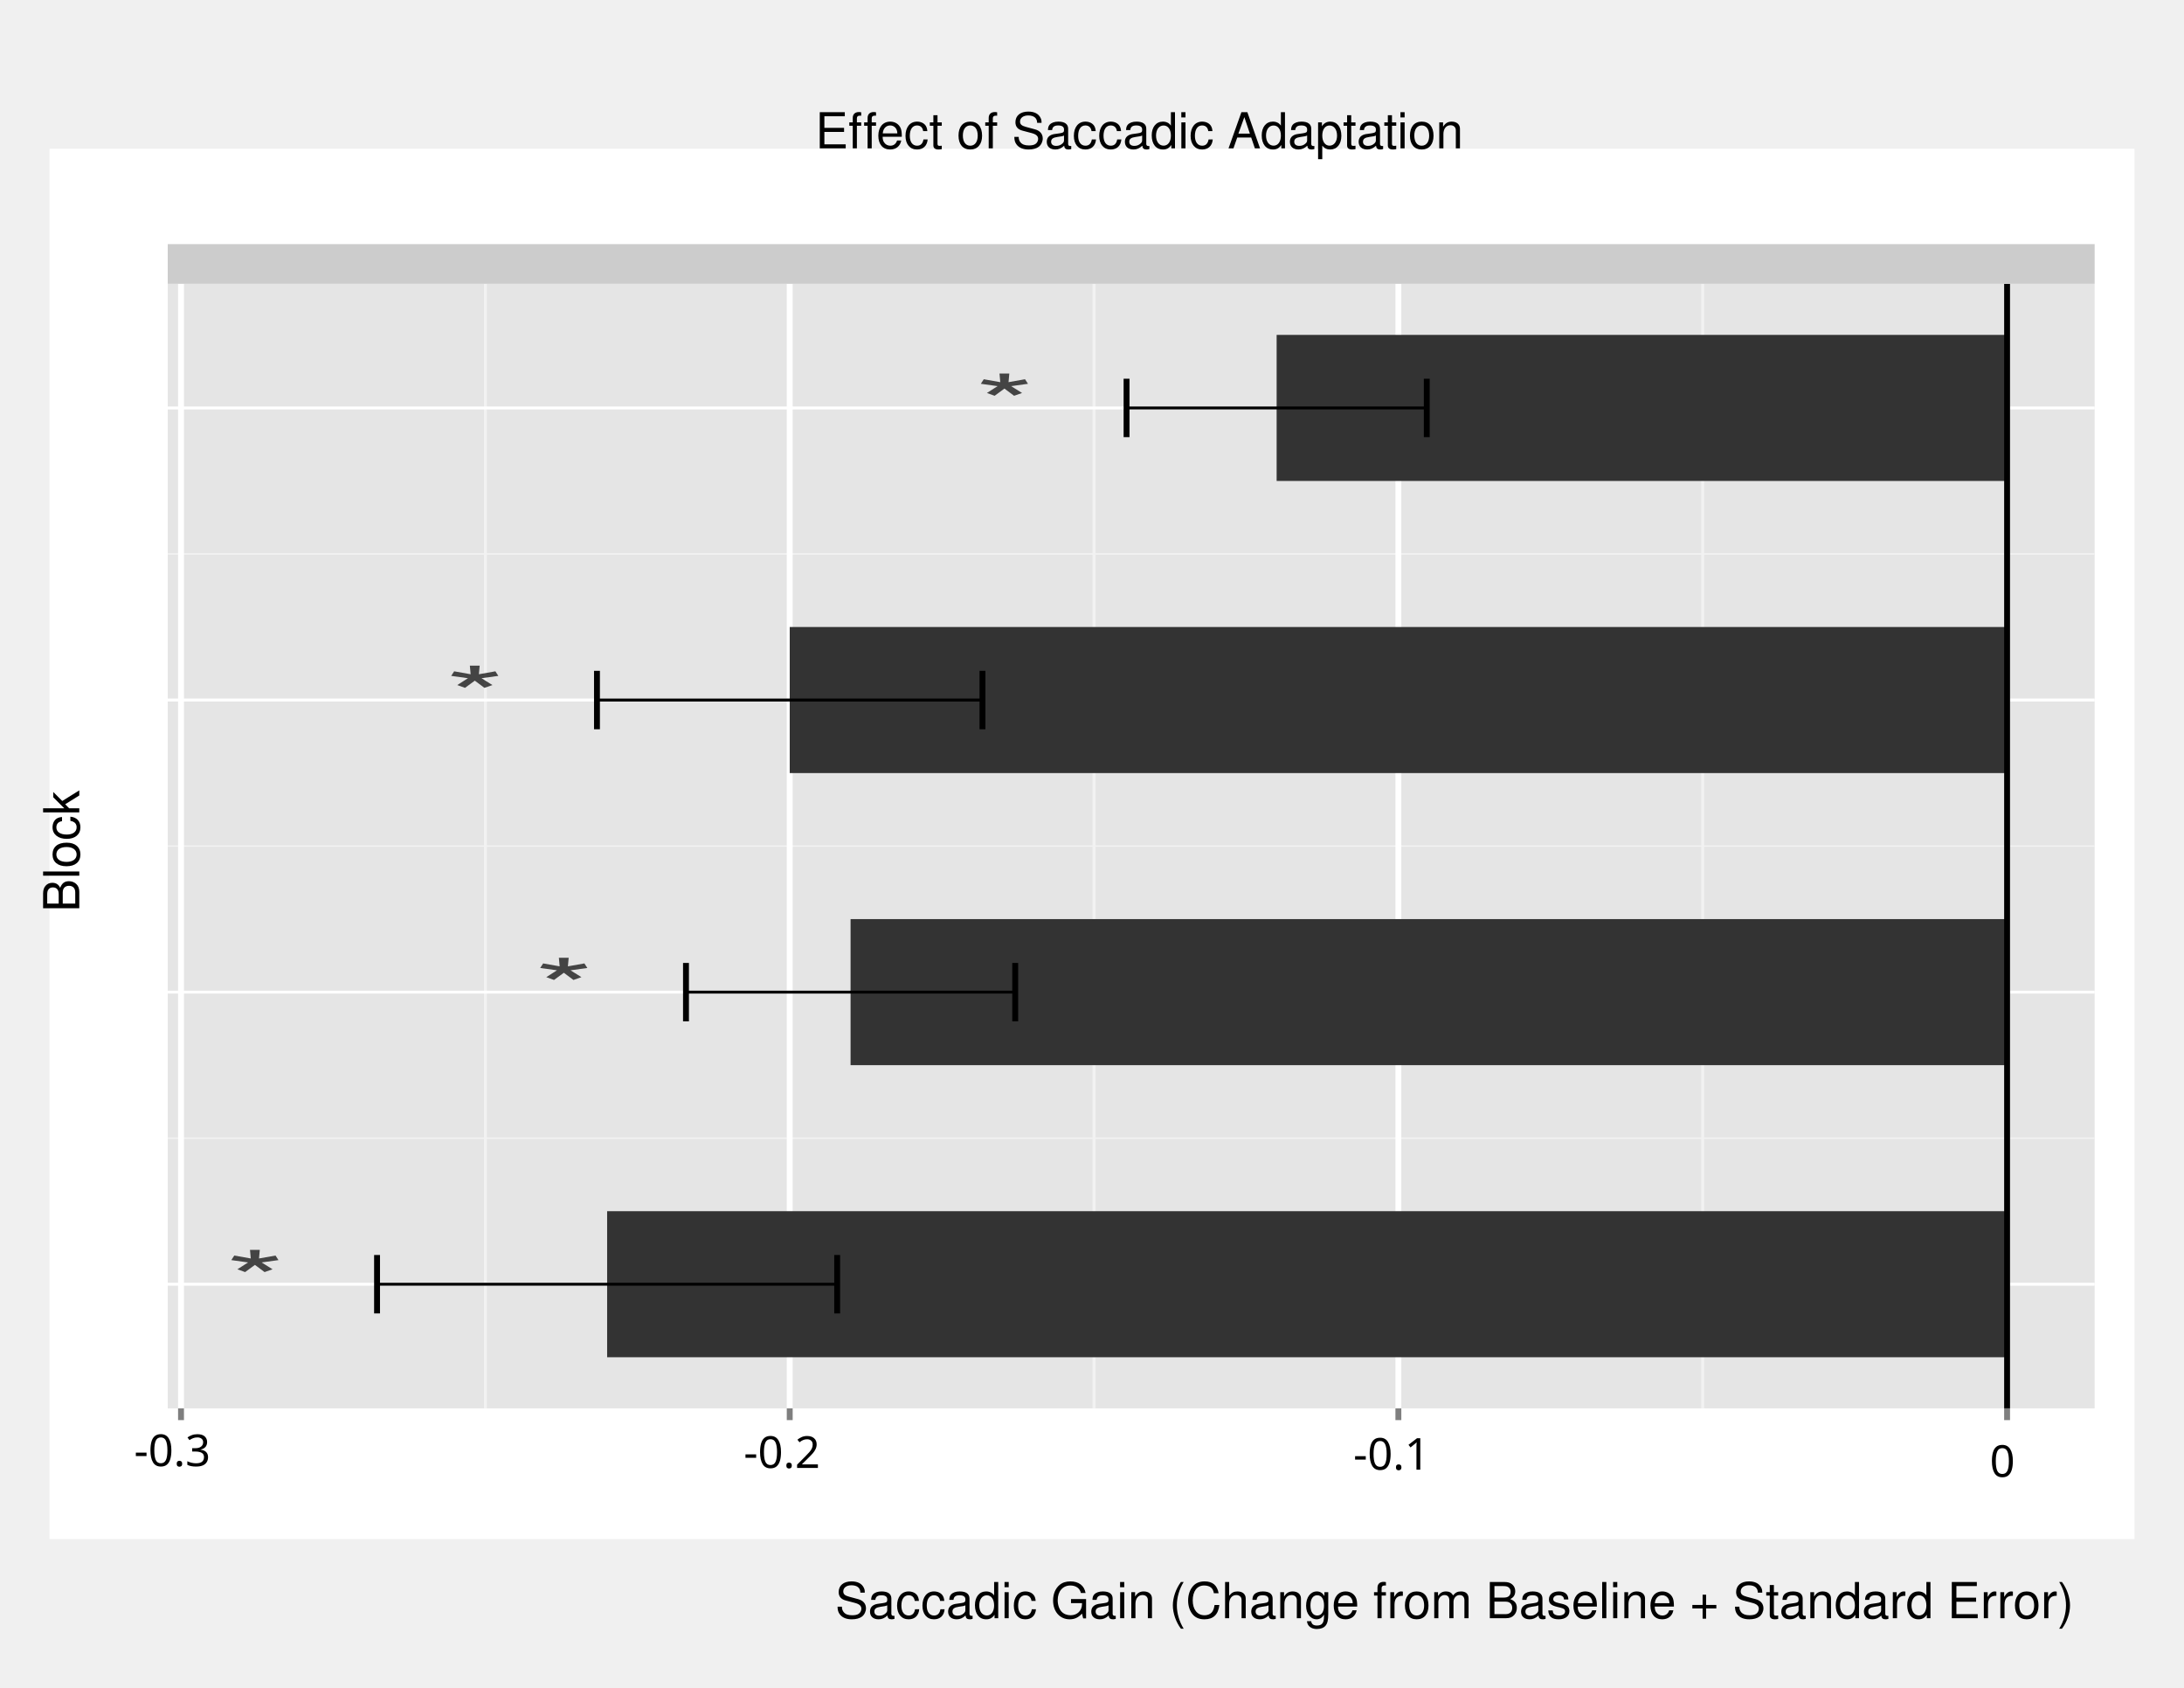
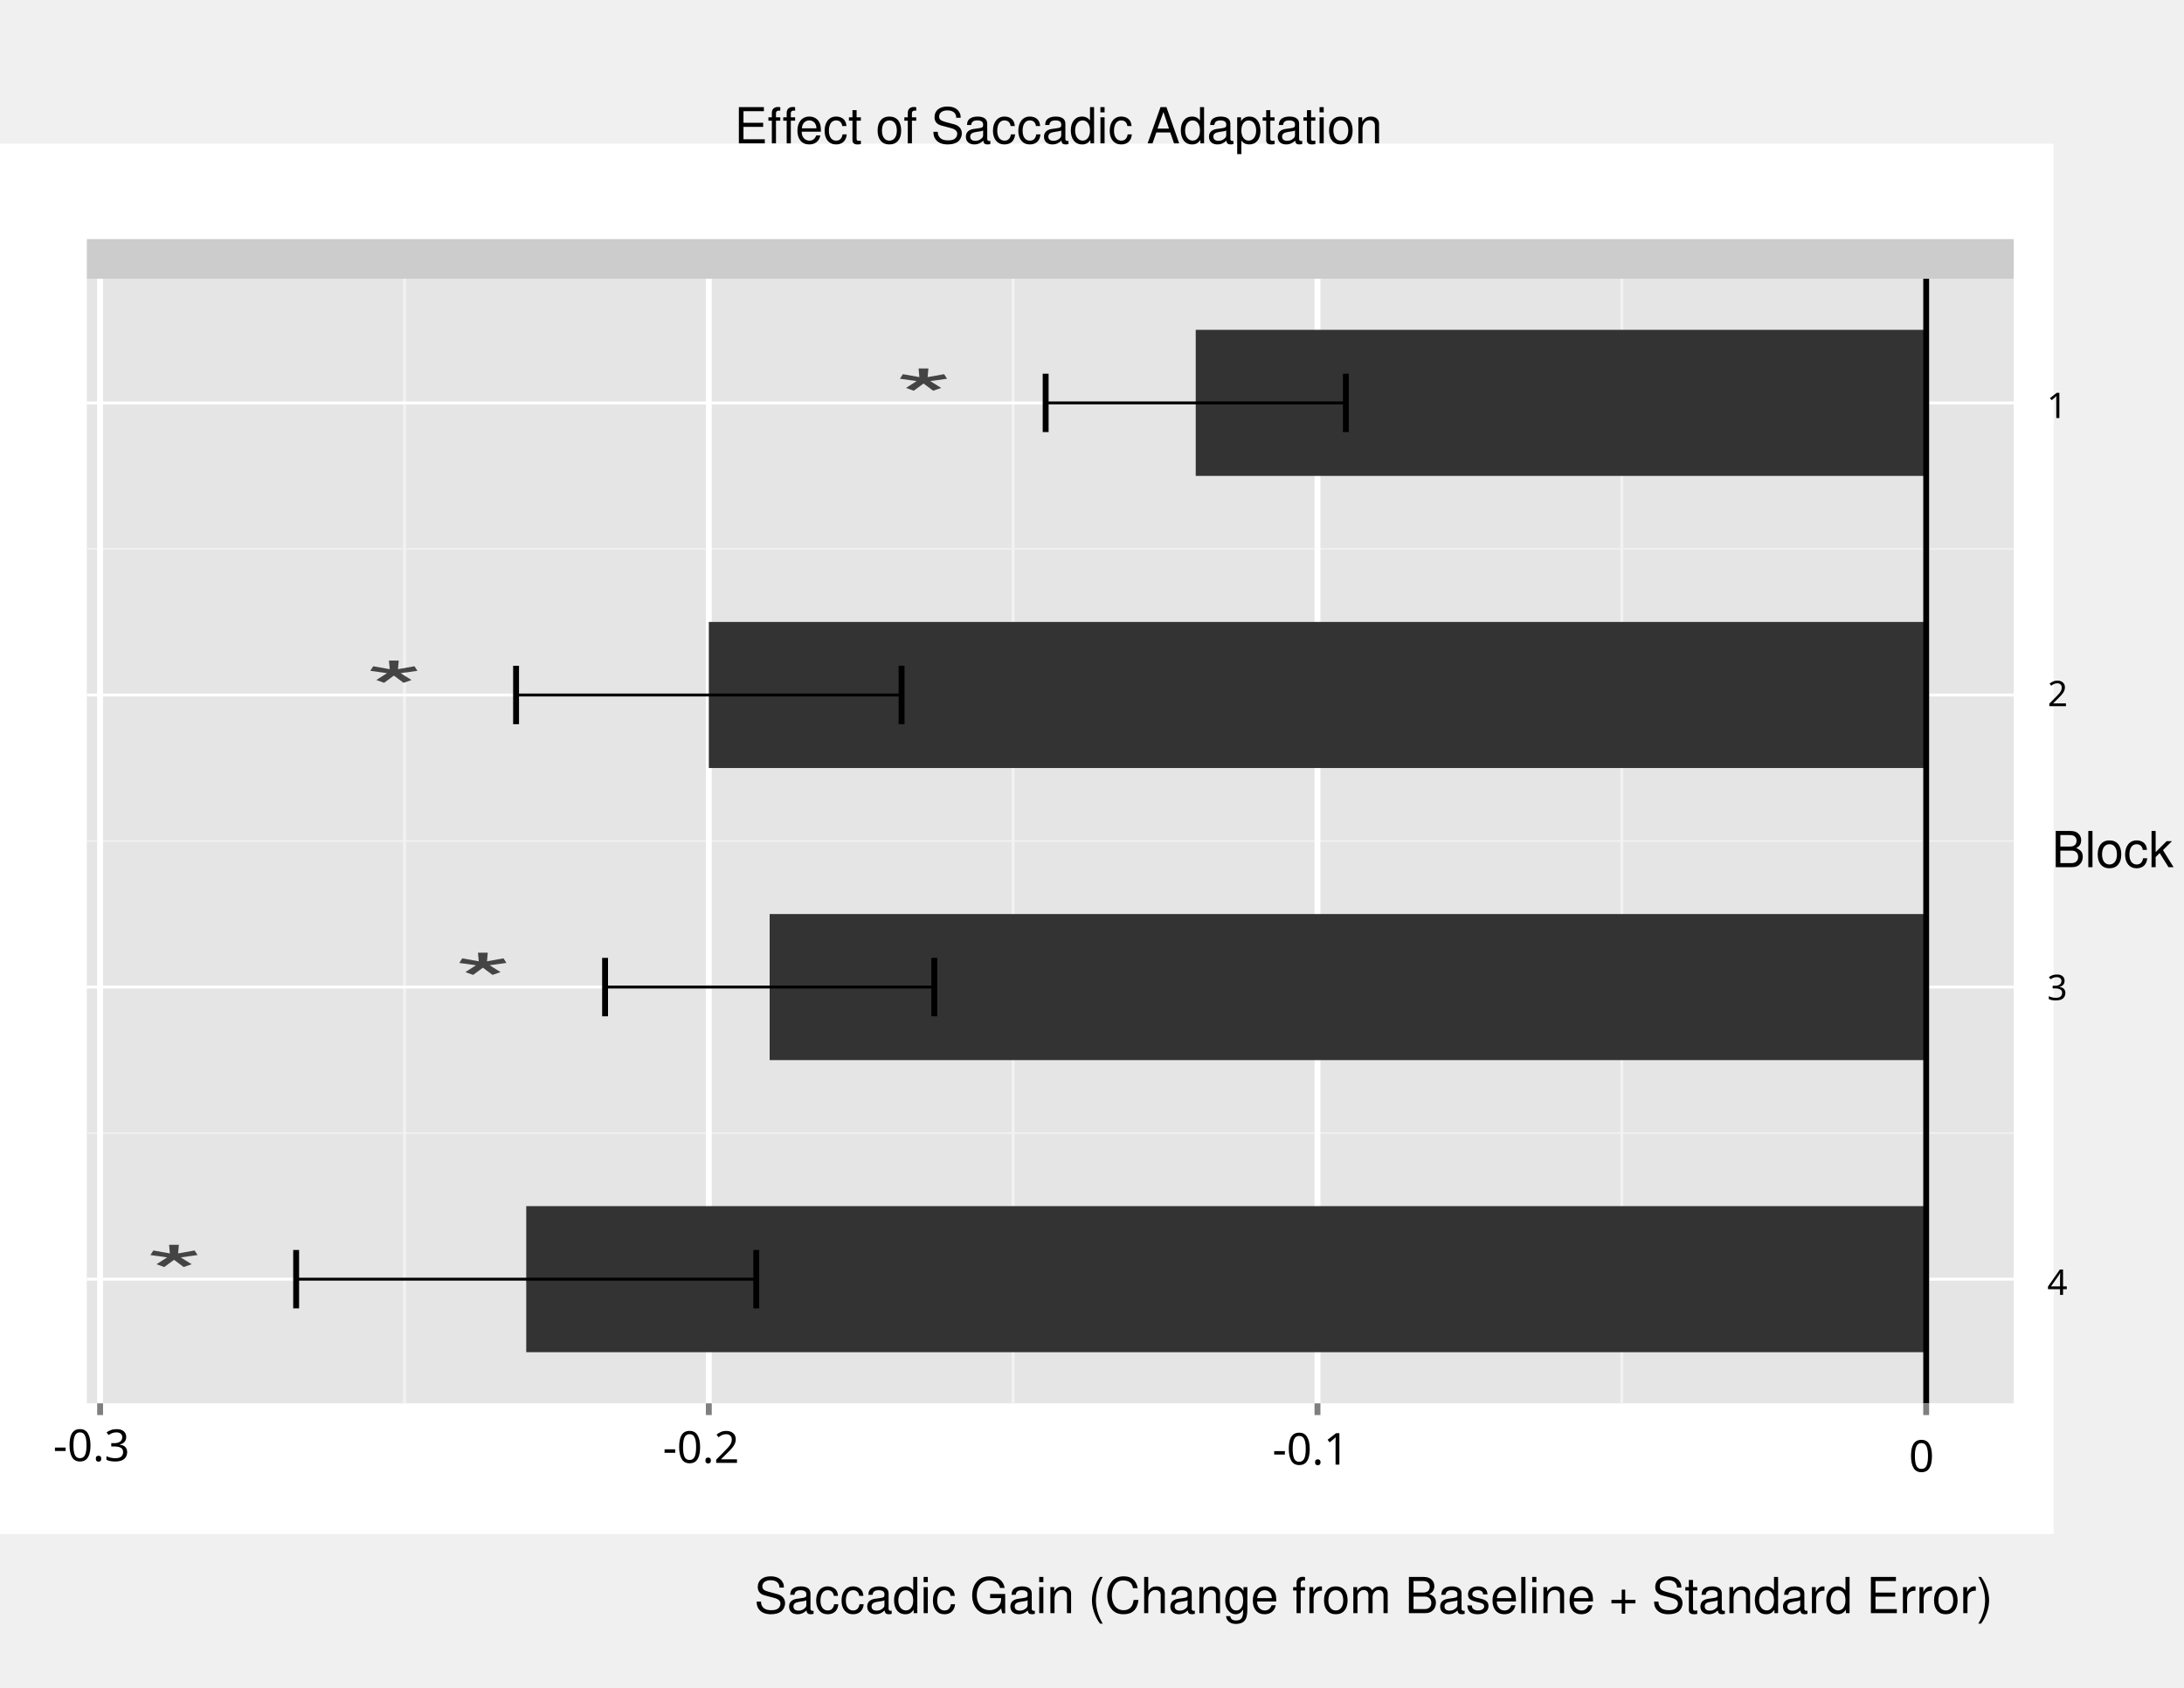
<svg xmlns="http://www.w3.org/2000/svg" id="svg2" version="1.1" width="990" height="765" xml:space="preserve">
  <defs id="defs6">
    <clipPath clipPathUnits="userSpaceOnUse" id="clipPath18">
      <path d="m 18,54 756,0 0,504 -756,0 0,-504 z" id="path20" />
    </clipPath>
    <clipPath clipPathUnits="userSpaceOnUse" id="clipPath26">
      <path d="m 18,54 756,0 0,504 -756,0 0,-504 z" id="path28" />
    </clipPath>
    <clipPath clipPathUnits="userSpaceOnUse" id="clipPath34">
      <path d="m 18,54 756,0 0,504 -756,0 0,-504 z" id="path36" />
    </clipPath>
    <clipPath clipPathUnits="userSpaceOnUse" id="clipPath44">
      <path d="m 18,54 756,0 0,504 -756,0 0,-504 z" id="path46" />
    </clipPath>
    <clipPath clipPathUnits="userSpaceOnUse" id="clipPath52">
      <path d="m 62.42,101.33 346.79,0 0,407.76 -346.79,0 0,-407.76 z" id="path54" />
    </clipPath>
    <clipPath clipPathUnits="userSpaceOnUse" id="clipPath136">
      <path d="m 18,54 756,0 0,504 -756,0 0,-504 z" id="path138" />
    </clipPath>
    <clipPath clipPathUnits="userSpaceOnUse" id="clipPath144">
      <path d="m 412.81,101.33 346.79,0 0,407.76 -346.79,0 0,-407.76 z" id="path146" />
    </clipPath>
    <clipPath clipPathUnits="userSpaceOnUse" id="clipPath232">
      <path d="m 18,54 756,0 0,504 -756,0 0,-504 z" id="path234" />
    </clipPath>
    <clipPath clipPathUnits="userSpaceOnUse" id="clipPath240">
      <path d="m 18,54 756,0 0,504 -756,0 0,-504 z" id="path242" />
    </clipPath>
    <clipPath clipPathUnits="userSpaceOnUse" id="clipPath254">
      <path d="m 18,54 756,0 0,504 -756,0 0,-504 z" id="path256" />
    </clipPath>
    <clipPath clipPathUnits="userSpaceOnUse" id="clipPath262">
      <path d="m 18,54 756,0 0,504 -756,0 0,-504 z" id="path264" />
    </clipPath>
    <clipPath clipPathUnits="userSpaceOnUse" id="clipPath276">
      <path d="m 18,54 756,0 0,504 -756,0 0,-504 z" id="path278" />
    </clipPath>
    <clipPath clipPathUnits="userSpaceOnUse" id="clipPath284">
      <path d="m 18,54 756,0 0,504 -756,0 0,-504 z" id="path286" />
    </clipPath>
    <clipPath clipPathUnits="userSpaceOnUse" id="clipPath292">
      <path d="m 18,54 756,0 0,504 -756,0 0,-504 z" id="path294" />
    </clipPath>
    <clipPath clipPathUnits="userSpaceOnUse" id="clipPath316">
      <path d="m 18,54 756,0 0,504 -756,0 0,-504 z" id="path318" />
    </clipPath>
    <clipPath clipPathUnits="userSpaceOnUse" id="clipPath324">
      <path d="m 18,54 756,0 0,504 -756,0 0,-504 z" id="path326" />
    </clipPath>
    <clipPath clipPathUnits="userSpaceOnUse" id="clipPath340">
      <path d="m 18,54 756,0 0,504 -756,0 0,-504 z" id="path342" />
    </clipPath>
    <clipPath clipPathUnits="userSpaceOnUse" id="clipPath348">
      <path d="m 18,54 756,0 0,504 -756,0 0,-504 z" id="path350" />
    </clipPath>
    <clipPath clipPathUnits="userSpaceOnUse" id="clipPath356">
      <path d="m 18,54 756,0 0,504 -756,0 0,-504 z" id="path358" />
    </clipPath>
    <clipPath clipPathUnits="userSpaceOnUse" id="clipPath364">
      <path d="m 18,54 756,0 0,504 -756,0 0,-504 z" id="path366" />
    </clipPath>
    <clipPath clipPathUnits="userSpaceOnUse" id="clipPath372">
      <path d="m 18,54 756,0 0,504 -756,0 0,-504 z" id="path374" />
    </clipPath>
    <clipPath clipPathUnits="userSpaceOnUse" id="clipPath380">
      <path d="m 18,54 756,0 0,504 -756,0 0,-504 z" id="path382" />
    </clipPath>
    <clipPath clipPathUnits="userSpaceOnUse" id="clipPath388">
      <path d="m 18,54 756,0 0,504 -756,0 0,-504 z" id="path390" />
    </clipPath>
    <clipPath clipPathUnits="userSpaceOnUse" id="clipPath396">
      <path d="m 18,54 756,0 0,504 -756,0 0,-504 z" id="path398" />
    </clipPath>
    <clipPath clipPathUnits="userSpaceOnUse" id="clipPath412">
      <path d="m 18,54 756,0 0,504 -756,0 0,-504 z" id="path414" />
    </clipPath>
    <clipPath clipPathUnits="userSpaceOnUse" id="clipPath420">
      <path d="m 18,54 756,0 0,504 -756,0 0,-504 z" id="path422" />
    </clipPath>
    <clipPath clipPathUnits="userSpaceOnUse" id="clipPath444">
      <path d="m 18,54 756,0 0,504 -756,0 0,-504 z" id="path446" />
    </clipPath>
    <clipPath clipPathUnits="userSpaceOnUse" id="clipPath452">
      <path d="m 18,54 756,0 0,504 -756,0 0,-504 z" id="path454" />
    </clipPath>
    <clipPath clipPathUnits="userSpaceOnUse" id="clipPath460">
      <path d="m 18,54 756,0 0,504 -756,0 0,-504 z" id="path462" />
    </clipPath>
    <clipPath clipPathUnits="userSpaceOnUse" id="clipPath468">
      <path d="m 18,54 756,0 0,504 -756,0 0,-504 z" id="path470" />
    </clipPath>
    <clipPath clipPathUnits="userSpaceOnUse" id="clipPath476">
      <path d="m 18,54 756,0 0,504 -756,0 0,-504 z" id="path478" />
    </clipPath>
    <clipPath clipPathUnits="userSpaceOnUse" id="clipPath484">
      <path d="m 18,54 756,0 0,504 -756,0 0,-504 z" id="path486" />
    </clipPath>
    <clipPath clipPathUnits="userSpaceOnUse" id="clipPath500">
      <path d="m 18,54 756,0 0,504 -756,0 0,-504 z" id="path502" />
    </clipPath>
    <clipPath clipPathUnits="userSpaceOnUse" id="clipPath508">
      <path d="m 18,54 756,0 0,504 -756,0 0,-504 z" id="path510" />
    </clipPath>
    <clipPath clipPathUnits="userSpaceOnUse" id="clipPath532">
      <path d="m 18,54 756,0 0,504 -756,0 0,-504 z" id="path534" />
    </clipPath>
    <clipPath clipPathUnits="userSpaceOnUse" id="clipPath540">
      <path d="m 18,54 756,0 0,504 -756,0 0,-504 z" id="path542" />
    </clipPath>
    <clipPath clipPathUnits="userSpaceOnUse" id="clipPath548">
      <path d="m 18,54 756,0 0,504 -756,0 0,-504 z" id="path550" />
    </clipPath>
    <clipPath clipPathUnits="userSpaceOnUse" id="clipPath556">
      <path d="m 18,54 756,0 0,504 -756,0 0,-504 z" id="path558" />
    </clipPath>
    <clipPath clipPathUnits="userSpaceOnUse" id="clipPath564">
      <path d="m 18,54 756,0 0,504 -756,0 0,-504 z" id="path566" />
    </clipPath>
    <clipPath clipPathUnits="userSpaceOnUse" id="clipPath576">
      <path d="m 18,54 756,0 0,504 -756,0 0,-504 z" id="path578" />
    </clipPath>
    <clipPath clipPathUnits="userSpaceOnUse" id="clipPath584">
      <path d="m 18,54 756,0 0,504 -756,0 0,-504 z" id="path586" />
    </clipPath>
    <clipPath clipPathUnits="userSpaceOnUse" id="clipPath596">
      <path d="m 18,54 756,0 0,504 -756,0 0,-504 z" id="path598" />
    </clipPath>
    <clipPath clipPathUnits="userSpaceOnUse" id="clipPath604">
      <path d="m 18,54 756,0 0,504 -756,0 0,-504 z" id="path606" />
    </clipPath>
    <clipPath clipPathUnits="userSpaceOnUse" id="clipPath616">
      <path d="m 18,54 756,0 0,504 -756,0 0,-504 z" id="path618" />
    </clipPath>
    <clipPath clipPathUnits="userSpaceOnUse" id="clipPath624">
      <path d="m 18,54 756,0 0,504 -756,0 0,-504 z" id="path626" />
    </clipPath>
  </defs>
  <g id="g10" transform="matrix(1.25,0,0,-1.25,0,765)">
-     <g id="g12" />
-     <g id="g14">
+     <g id="g12" transform="translate(-29.33894,1.833684)" />
+     <g id="g14" transform="translate(-29.33894,1.833684)">
      <g id="g16" clip-path="url(#clipPath18)" />
    </g>
-     <g id="g22">
+     <g id="g22" transform="translate(-29.33894,1.833684)">
      <g id="g24" clip-path="url(#clipPath26)" />
    </g>
-     <g id="g30">
+     <g id="g30" transform="translate(-29.33894,1.833684)">
      <g id="g32" clip-path="url(#clipPath34)">
-         <path d="m 18,54 756,0 0,504 -756,0 0,-504 z" style="fill:#ffffff;fill-opacity:1;fill-rule:nonzero;stroke:#ffffff;stroke-opacity:1;stroke-width:1.06;stroke-linecap:round;stroke-linejoin:round;stroke-miterlimit:10;stroke-dasharray:none" id="path38" />
-       </g>
-     </g>
-     <g id="g40">
+         <path d="m 18,54 756,0 0,504 -756,0 0,-504 z" style="fill:#ffffff;fill-opacity:1;fill-rule:nonzero;stroke:#ffffff;stroke-width:1.06;stroke-linecap:round;stroke-linejoin:round;stroke-miterlimit:10;stroke-opacity:1;stroke-dasharray:none" id="path38" />
+       </g>
+     </g>
+     <g id="g40" transform="translate(-29.33894,1.833684)">
      <g id="g42" clip-path="url(#clipPath44)" />
    </g>
-     <g id="g132">
+     <g id="g132" transform="translate(-29.33894,1.833684)">
      <g id="g134" clip-path="url(#clipPath136)" />
    </g>
-     <g id="g140" transform="matrix(2.014975,0,0,1,-770.9748,0)">
+     <g id="g140" transform="matrix(2.014975,0,0,1,-800.3137,1.833684)">
      <path id="path148" style="fill:#e5e5e5;fill-opacity:1;fill-rule:nonzero;stroke:none" d="m 412.81,101.33 346.79,0 0,407.76 -346.79,0 0,-407.76 z" />
      <path id="path150" style="fill:none;stroke:#f2f2f2;stroke-width:0.53;stroke-linecap:butt;stroke-linejoin:round;stroke-miterlimit:10;stroke-opacity:1;stroke-dasharray:none" d="m 412.81,411.13 346.79,0" />
      <path id="path152" style="fill:none;stroke:#f2f2f2;stroke-width:0.53;stroke-linecap:butt;stroke-linejoin:round;stroke-miterlimit:10;stroke-opacity:1;stroke-dasharray:none" d="m 412.81,305.22 346.79,0" />
      <path id="path154" style="fill:none;stroke:#f2f2f2;stroke-width:0.53;stroke-linecap:butt;stroke-linejoin:round;stroke-miterlimit:10;stroke-opacity:1;stroke-dasharray:none" d="m 412.81,199.3 346.79,0" />
      <path id="path156" style="fill:none;stroke:#f2f2f2;stroke-width:0.53;stroke-linecap:butt;stroke-linejoin:round;stroke-miterlimit:10;stroke-opacity:1;stroke-dasharray:none" d="m 469.98,101.33 0,407.77" />
      <path id="path158" style="fill:none;stroke:#f2f2f2;stroke-width:0.53;stroke-linecap:butt;stroke-linejoin:round;stroke-miterlimit:10;stroke-opacity:1;stroke-dasharray:none" d="m 579.52,101.33 0,407.77" />
      <path id="path160" style="fill:none;stroke:#f2f2f2;stroke-width:0.53;stroke-linecap:butt;stroke-linejoin:round;stroke-miterlimit:10;stroke-opacity:1;stroke-dasharray:none" d="m 689.06,101.33 0,407.77" />
      <path id="path162" style="fill:none;stroke:#ffffff;stroke-width:1.06;stroke-linecap:butt;stroke-linejoin:round;stroke-miterlimit:10;stroke-opacity:1;stroke-dasharray:none" d="m 412.81,464.08 346.79,0" />
      <path id="path164" style="fill:none;stroke:#ffffff;stroke-width:1.06;stroke-linecap:butt;stroke-linejoin:round;stroke-miterlimit:10;stroke-opacity:1;stroke-dasharray:none" d="m 412.81,358.17 346.79,0" />
      <path id="path166" style="fill:none;stroke:#ffffff;stroke-width:1.06;stroke-linecap:butt;stroke-linejoin:round;stroke-miterlimit:10;stroke-opacity:1;stroke-dasharray:none" d="m 412.81,252.26 346.79,0" />
      <path id="path168" style="fill:none;stroke:#ffffff;stroke-width:1.06;stroke-linecap:butt;stroke-linejoin:round;stroke-miterlimit:10;stroke-opacity:1;stroke-dasharray:none" d="m 412.81,146.35 346.79,0" />
      <path id="path170" style="fill:none;stroke:#ffffff;stroke-width:1.06;stroke-linecap:butt;stroke-linejoin:round;stroke-miterlimit:10;stroke-opacity:1;stroke-dasharray:none" d="m 415.2,101.33 0,407.77" />
      <path id="path172" style="fill:none;stroke:#ffffff;stroke-width:1.06;stroke-linecap:butt;stroke-linejoin:round;stroke-miterlimit:10;stroke-opacity:1;stroke-dasharray:none" d="m 524.75,101.33 0,407.77" />
      <path id="path174" style="fill:none;stroke:#ffffff;stroke-width:1.06;stroke-linecap:butt;stroke-linejoin:round;stroke-miterlimit:10;stroke-opacity:1;stroke-dasharray:none" d="m 634.29,101.33 0,407.77" />
      <path id="path176" style="fill:none;stroke:#ffffff;stroke-width:1.06;stroke-linecap:butt;stroke-linejoin:round;stroke-miterlimit:10;stroke-opacity:1;stroke-dasharray:none" d="m 743.84,101.33 0,407.77" />
      <path id="path178" style="fill:#333333;fill-opacity:1;fill-rule:nonzero;stroke:none" d="m 491.89,119.87 251.95,0 0,52.96 -251.95,0 0,-52.96 z" />
      <path id="path180" style="fill:#333333;fill-opacity:1;fill-rule:nonzero;stroke:none" d="m 535.7,225.78 208.13,0 0,52.96 -208.13,0 0,-52.96 z" />
      <path id="path182" style="fill:#333333;fill-opacity:1;fill-rule:nonzero;stroke:none" d="m 524.75,331.69 219.09,0 0,52.96 -219.09,0 0,-52.96 z" />
      <path id="path184" style="fill:#333333;fill-opacity:1;fill-rule:nonzero;stroke:none" d="m 612.38,437.61 131.45,0 0,52.96 -131.45,0 0,-52.96 z" />
      <path id="path186" style="fill:none;stroke:#000000;stroke-width:1.06;stroke-linecap:butt;stroke-linejoin:round;stroke-miterlimit:1;stroke-opacity:1;stroke-dasharray:none" d="m 639.4,453.49 0,21.18" />
      <path id="path188" style="fill:none;stroke:#000000;stroke-width:1.06;stroke-linecap:butt;stroke-linejoin:round;stroke-miterlimit:1;stroke-opacity:1;stroke-dasharray:none" d="m 639.4,464.08 -54.03,0" />
      <path id="path190" style="fill:none;stroke:#000000;stroke-width:1.06;stroke-linecap:butt;stroke-linejoin:round;stroke-miterlimit:1;stroke-opacity:1;stroke-dasharray:none" d="m 585.37,453.49 0,21.18" />
      <path id="path192" style="fill:none;stroke:#000000;stroke-width:1.06;stroke-linecap:butt;stroke-linejoin:round;stroke-miterlimit:1;stroke-opacity:1;stroke-dasharray:none" d="m 559.44,347.58 0,21.18" />
      <path id="path194" style="fill:none;stroke:#000000;stroke-width:1.06;stroke-linecap:butt;stroke-linejoin:round;stroke-miterlimit:1;stroke-opacity:1;stroke-dasharray:none" d="m 559.44,358.17 -69.38,0" />
      <path id="path196" style="fill:none;stroke:#000000;stroke-width:1.06;stroke-linecap:butt;stroke-linejoin:round;stroke-miterlimit:1;stroke-opacity:1;stroke-dasharray:none" d="m 490.06,347.58 0,21.18" />
      <path id="path198" style="fill:none;stroke:#000000;stroke-width:1.06;stroke-linecap:butt;stroke-linejoin:round;stroke-miterlimit:1;stroke-opacity:1;stroke-dasharray:none" d="m 565.33,241.67 0,21.18" />
      <path id="path200" style="fill:none;stroke:#000000;stroke-width:1.06;stroke-linecap:butt;stroke-linejoin:round;stroke-miterlimit:1;stroke-opacity:1;stroke-dasharray:none" d="m 565.33,252.26 -59.25,0" />
      <path id="path202" style="fill:none;stroke:#000000;stroke-width:1.06;stroke-linecap:butt;stroke-linejoin:round;stroke-miterlimit:1;stroke-opacity:1;stroke-dasharray:none" d="m 506.08,241.67 0,21.18" />
      <path id="path204" style="fill:none;stroke:#000000;stroke-width:1.06;stroke-linecap:butt;stroke-linejoin:round;stroke-miterlimit:1;stroke-opacity:1;stroke-dasharray:none" d="m 533.29,135.76 0,21.18" />
      <path id="path206" style="fill:none;stroke:#000000;stroke-width:1.06;stroke-linecap:butt;stroke-linejoin:round;stroke-miterlimit:1;stroke-opacity:1;stroke-dasharray:none" d="m 533.29,146.35 -82.81,0" />
      <path id="path208" style="fill:none;stroke:#000000;stroke-width:1.06;stroke-linecap:butt;stroke-linejoin:round;stroke-miterlimit:1;stroke-opacity:1;stroke-dasharray:none" d="m 450.48,135.76 0,21.18" />
      <text id="text210" transform="scale(1,-1)" x="558.02" y="-456.15">
        <tspan id="tspan212" y="-456.15" x="558.02" style="font-size:28px;font-variant:normal;font-weight:normal;writing-mode:lr-tb;fill:#000000;fill-opacity:0.702;fill-rule:nonzero;stroke:none;font-family:Helvetica;-inkscape-font-specification:Helvetica">*</tspan>
      </text>
      <text id="text214" transform="scale(1,-1)" x="462.7" y="-350.24">
        <tspan id="tspan216" y="-350.24" x="462.7" style="font-size:28px;font-variant:normal;font-weight:normal;writing-mode:lr-tb;fill:#000000;fill-opacity:0.702;fill-rule:nonzero;stroke:none;font-family:Helvetica;-inkscape-font-specification:Helvetica">*</tspan>
      </text>
      <text id="text218" transform="scale(1,-1)" x="478.72" y="-244.33">
        <tspan id="tspan220" y="-244.33" x="478.72" style="font-size:28px;font-variant:normal;font-weight:normal;writing-mode:lr-tb;fill:#000000;fill-opacity:0.702;fill-rule:nonzero;stroke:none;font-family:Helvetica;-inkscape-font-specification:Helvetica">*</tspan>
      </text>
      <text id="text222" transform="scale(1,-1)" x="423.13" y="-138.41">
        <tspan id="tspan224" y="-138.41" x="423.13" style="font-size:28px;font-variant:normal;font-weight:normal;writing-mode:lr-tb;fill:#000000;fill-opacity:0.702;fill-rule:nonzero;stroke:none;font-family:Helvetica;-inkscape-font-specification:Helvetica">*</tspan>
      </text>
      <path id="path226" style="fill:none;stroke:#000000;stroke-width:1.06;stroke-linecap:butt;stroke-linejoin:round;stroke-miterlimit:10;stroke-opacity:1;stroke-dasharray:none" d="m 743.84,101.33 0,407.77" />
-     </g>
-     <g id="g228">
+       <text xml:space="preserve" style="font-size:9.017px;font-style:normal;font-variant:normal;font-weight:normal;font-stretch:normal;text-align:start;line-height:125%;letter-spacing:0px;word-spacing:0px;writing-mode:lr-tb;text-anchor:start;fill:#000000;fill-opacity:1;stroke:none;font-family:Sans;-inkscape-font-specification:Sans" x="1086.701" y="-323.067" id="text3208" transform="scale(0.7044744,-1.419498)">
+         <tspan id="tspan3210" x="1086.701" y="-323.067">1</tspan>
+       </text>
+       <text xml:space="preserve" style="font-size:9.017px;font-style:normal;font-variant:normal;font-weight:normal;font-stretch:normal;text-align:start;line-height:125%;letter-spacing:0px;word-spacing:0px;writing-mode:lr-tb;text-anchor:start;fill:#000000;fill-opacity:1;stroke:none;font-family:Sans;-inkscape-font-specification:Sans" x="1086.901" y="-249.461" id="text3212" transform="scale(0.7044744,-1.419498)">
+         <tspan id="tspan3214" x="1086.901" y="-249.461">2</tspan>
+       </text>
+       <text xml:space="preserve" style="font-size:9.017px;font-style:normal;font-variant:normal;font-weight:normal;font-stretch:normal;text-align:start;line-height:125%;letter-spacing:0px;word-spacing:0px;writing-mode:lr-tb;text-anchor:start;fill:#000000;fill-opacity:1;stroke:none;font-family:Sans;-inkscape-font-specification:Sans" x="1086.798" y="-174.391" id="text3216" transform="scale(0.7044744,-1.419498)">
+         <tspan id="tspan3218" x="1086.798" y="-174.391">3</tspan>
+       </text>
+       <text xml:space="preserve" style="font-size:9.017px;font-style:normal;font-variant:normal;font-weight:normal;font-stretch:normal;text-align:start;line-height:125%;letter-spacing:0px;word-spacing:0px;writing-mode:lr-tb;text-anchor:start;fill:#000000;fill-opacity:1;stroke:none;font-family:Sans;-inkscape-font-specification:Sans" x="1086.813" y="-99.089" id="text3220" transform="scale(0.7044744,-1.419498)">
+         <tspan id="tspan3222" x="1086.813" y="-99.089">4</tspan>
+       </text>
+     </g>
+     <g id="g228" transform="translate(-29.33894,1.833684)">
      <g id="g230" clip-path="url(#clipPath232)" />
    </g>
-     <g id="g250">
+     <g id="g250" transform="translate(-29.33894,1.833684)">
      <g id="g252" clip-path="url(#clipPath254)" />
    </g>
-     <g id="g258" transform="matrix(2.014975,0,0,1,-770.9748,0)">
+     <g id="g258" transform="matrix(2.014975,0,0,1,-800.3137,1.833684)">
      <g id="g260" clip-path="url(#clipPath262)">
        <path d="m 412.81,509.1 346.79,0 0,14.38 -346.79,0 0,-14.38 z" style="fill:#cccccc;fill-opacity:1;fill-rule:nonzero;stroke:none" id="path266" />
      </g>
    </g>
-     <g id="g272">
+     <g id="g272" transform="translate(-29.33894,1.833684)">
      <g id="g274" clip-path="url(#clipPath276)" />
    </g>
-     <g id="g280">
+     <g id="g280" transform="translate(-29.33894,1.833684)">
      <g id="g282" clip-path="url(#clipPath284)" />
    </g>
-     <g id="g312">
+     <g id="g312" transform="translate(-29.33894,1.833684)">
      <g id="g314" clip-path="url(#clipPath316)" />
    </g>
-     <g id="g336">
+     <g id="g336" transform="translate(-29.33894,1.833684)">
      <g id="g338" clip-path="url(#clipPath340)" />
    </g>
-     <g id="g344">
+     <g id="g344" transform="translate(-29.33894,1.833684)">
      <g id="g346" clip-path="url(#clipPath348)" />
    </g>
-     <g id="g352">
+     <g id="g352" transform="translate(-29.33894,1.833684)">
      <g id="g354" clip-path="url(#clipPath356)" />
    </g>
-     <g id="g360">
+     <g id="g360" transform="translate(-29.33894,1.833684)">
      <g id="g362" clip-path="url(#clipPath364)" />
    </g>
-     <g id="g368">
+     <g id="g368" transform="translate(-29.33894,1.833684)">
      <g id="g370" clip-path="url(#clipPath372)" />
    </g>
-     <g id="g376">
+     <g id="g376" transform="translate(-29.33894,1.833684)">
      <g id="g378" clip-path="url(#clipPath380)" />
    </g>
-     <g id="g384">
+     <g id="g384" transform="translate(-29.33894,1.833684)">
      <g id="g386" clip-path="url(#clipPath388)" />
    </g>
-     <g id="g408">
+     <g id="g408" transform="translate(-29.33894,1.833684)">
      <g id="g410" clip-path="url(#clipPath412)" />
    </g>
-     <g id="g440">
+     <g id="g440" transform="translate(-29.33894,1.833684)">
      <g id="g442" clip-path="url(#clipPath444)" />
    </g>
-     <g id="g448">
+     <g id="g448" transform="translate(-29.33894,1.833684)">
      <g id="g450" clip-path="url(#clipPath452)" />
    </g>
-     <g id="g456">
+     <g id="g456" transform="translate(-29.33894,1.833684)">
      <g id="g458" clip-path="url(#clipPath460)" />
    </g>
-     <g id="g464">
+     <g id="g464" transform="translate(-29.33894,1.833684)">
      <g id="g466" clip-path="url(#clipPath468)" />
    </g>
-     <g id="g472">
+     <g id="g472" transform="translate(-29.33894,1.833684)">
      <g id="g474" clip-path="url(#clipPath476)" />
    </g>
-     <g id="g480" transform="matrix(2.014975,0,0,1,-770.9748,0)">
+     <g id="g480" transform="matrix(2.014975,0,0,1,-800.3137,1.833684)">
      <g id="g482" clip-path="url(#clipPath484)">
        <path d="m 415.2,97.08 0,4.25" style="fill:none;stroke:#7f7f7f;stroke-width:1.06;stroke-linecap:butt;stroke-linejoin:round;stroke-miterlimit:10;stroke-opacity:1;stroke-dasharray:none" id="path488" />
        <path d="m 524.75,97.08 0,4.25" style="fill:none;stroke:#7f7f7f;stroke-width:1.06;stroke-linecap:butt;stroke-linejoin:round;stroke-miterlimit:10;stroke-opacity:1;stroke-dasharray:none" id="path490" />
        <path d="m 634.29,97.08 0,4.25" style="fill:none;stroke:#7f7f7f;stroke-width:1.06;stroke-linecap:butt;stroke-linejoin:round;stroke-miterlimit:10;stroke-opacity:1;stroke-dasharray:none" id="path492" />
        <path d="m 743.84,97.08 0,4.25" style="fill:none;stroke:#7f7f7f;stroke-width:1.06;stroke-linecap:butt;stroke-linejoin:round;stroke-miterlimit:10;stroke-opacity:1;stroke-dasharray:none" id="path494" />
      </g>
    </g>
-     <g id="g496">
+     <g id="g496" transform="translate(-29.33894,1.833684)">
      <g id="g498" clip-path="url(#clipPath500)" />
    </g>
-     <g id="g528">
+     <g id="g528" transform="translate(-29.33894,1.833684)">
      <g id="g530" clip-path="url(#clipPath532)" />
    </g>
-     <g id="g536">
+     <g id="g536" transform="translate(-29.33894,1.833684)">
      <g id="g538" clip-path="url(#clipPath540)" />
    </g>
-     <g id="g544">
+     <g id="g544" transform="translate(-29.33894,1.833684)">
      <g id="g546" clip-path="url(#clipPath548)" />
    </g>
-     <g id="g552">
+     <g id="g552" transform="translate(-29.33894,1.833684)">
      <g id="g554" clip-path="url(#clipPath556)" />
    </g>
-     <g id="g560" transform="translate(116.6949,-39.54661)">
+     <g id="g560" transform="translate(87.35598,-37.71293)">
      <g id="g562" clip-path="url(#clipPath564)">
        <text transform="matrix(1,0,0,-1,186.17,64.8)" id="text568">
          <tspan style="font-size:18px;font-variant:normal;font-weight:normal;writing-mode:lr-tb;fill:#000000;fill-opacity:1;fill-rule:nonzero;stroke:none;font-family:Helvetica;-inkscape-font-specification:Helvetica" x="0 12.006 22.014 31.014 40.014 50.022 60.03 64.026 73.026 78.03 92.034 102.042 106.038 116.046 121.05 127.044 140.04 150.048 160.056 170.064 180.072 190.08 195.084 200.088 206.082 216.09 231.084 236.088 248.094 258.102 267.102 277.11 281.106 285.102 295.11 305.118 310.122 320.634 325.638 337.644 342.648 352.656 362.664 372.672 382.68 388.674 398.682 403.686 415.692 421.686 427.68 437.688 443.682" y="0" id="tspan570">Saccadic Gain (Change from Baseline + Standard Error)</tspan>
        </text>
      </g>
    </g>
-     <g id="g572">
+     <g id="g572" transform="translate(-29.33894,1.833684)">
      <g id="g574" clip-path="url(#clipPath576)" />
    </g>
-     <g id="g580" transform="translate(-12.9661,-1.944915)">
+     <g id="g580" transform="matrix(0,-1,1,0,460.8595,339.2931)">
      <g id="g582" clip-path="url(#clipPath584)">
        <text transform="matrix(0,1,1,0,41.72,283.21)" id="text588">
          <tspan style="font-size:18px;font-variant:normal;font-weight:normal;writing-mode:lr-tb;fill:#000000;fill-opacity:1;fill-rule:nonzero;stroke:none;font-family:Helvetica;-inkscape-font-specification:Helvetica" x="0 12.006 16.002 26.01 35.01" y="0" id="tspan590">Block</tspan>
        </text>
      </g>
    </g>
-     <g id="g592">
+     <g id="g592" transform="translate(-29.33894,1.833684)">
      <g id="g594" clip-path="url(#clipPath596)" />
    </g>
-     <g id="g600" transform="translate(1.944915,31.11864)">
+     <g id="g600" transform="translate(-27.39402,32.95233)">
      <g id="g602" clip-path="url(#clipPath604)">
        <text transform="matrix(1,0,0,-1,293.71,527.08)" id="text608">
          <tspan style="font-size:18px;font-variant:normal;font-weight:normal;writing-mode:lr-tb;fill:#000000;fill-opacity:1;fill-rule:nonzero;stroke:none;font-family:Helvetica;-inkscape-font-specification:Helvetica" x="0 12.006 17.01 21.474 31.482 40.482 45.486 50.49 60.498 65.502 70.506 82.512 92.52 101.52 110.52 120.528 130.536 134.532 143.532 148.536 160.542 170.55 180.558 190.566 195.57 205.578 210.582 214.578 224.586" y="0" id="tspan610">Effect of Saccadic Adaptation</tspan>
        </text>
      </g>
    </g>
-     <g id="g612">
+     <g id="g612" transform="translate(-29.33894,1.833684)">
      <g id="g614" clip-path="url(#clipPath616)" />
    </g>
-     <g id="g620">
+     <g id="g620" transform="translate(-29.33894,1.833684)">
      <g id="g622" clip-path="url(#clipPath624)" />
    </g>
-     <text xml:space="preserve" style="font-size:16px;font-style:normal;font-weight:normal;line-height:125%;letter-spacing:0px;word-spacing:0px;fill:#000000;fill-opacity:1;stroke:none;font-family:Sans" x="48.623" y="-80.39" id="text3641" transform="scale(1,-1)">
-       <tspan id="tspan3643" x="48.623" y="-80.39">-0.3</tspan>
+     <text xml:space="preserve" style="font-size:16px;font-style:normal;font-weight:normal;line-height:125%;letter-spacing:0px;word-spacing:0px;fill:#000000;fill-opacity:1;stroke:none;font-family:Sans" x="19.284" y="-82.224" id="text3641" transform="scale(1,-1)">
+       <tspan id="tspan3643" x="19.284" y="-82.224">-0.3</tspan>
    </text>
-     <text xml:space="preserve" style="font-size:16px;font-style:normal;font-weight:normal;line-height:125%;letter-spacing:0px;word-spacing:0px;fill:#000000;fill-opacity:1;stroke:none;font-family:Sans" x="269.695" y="-79.742" id="text3645" transform="scale(1,-1)">
-       <tspan id="tspan3647" x="269.695" y="-79.742">-0.2</tspan>
+     <text xml:space="preserve" style="font-size:16px;font-style:normal;font-weight:normal;line-height:125%;letter-spacing:0px;word-spacing:0px;fill:#000000;fill-opacity:1;stroke:none;font-family:Sans" x="240.356" y="-81.575" id="text3645" transform="scale(1,-1)">
+       <tspan id="tspan3647" x="240.356" y="-81.575">-0.2</tspan>
    </text>
-     <text xml:space="preserve" style="font-size:16px;font-style:normal;font-weight:normal;line-height:125%;letter-spacing:0px;word-spacing:0px;fill:#000000;fill-opacity:1;stroke:none;font-family:Sans" x="490.767" y="-79.093" id="text3649" transform="scale(1,-1)">
-       <tspan id="tspan3651" x="490.767" y="-79.093">-0.1</tspan>
+     <text xml:space="preserve" style="font-size:16px;font-style:normal;font-weight:normal;line-height:125%;letter-spacing:0px;word-spacing:0px;fill:#000000;fill-opacity:1;stroke:none;font-family:Sans" x="461.428" y="-80.927" id="text3649" transform="scale(1,-1)">
+       <tspan id="tspan3651" x="461.428" y="-80.927">-0.1</tspan>
    </text>
-     <text xml:space="preserve" style="font-size:16px;font-style:normal;font-weight:normal;line-height:125%;letter-spacing:0px;word-spacing:0px;fill:#000000;fill-opacity:1;stroke:none;font-family:Sans" x="721.564" y="-76.5" id="text3653" transform="scale(1,-1)">
-       <tspan id="tspan3655" x="721.564" y="-76.5">0</tspan>
+     <text xml:space="preserve" style="font-size:16px;font-style:normal;font-weight:normal;line-height:125%;letter-spacing:0px;word-spacing:0px;fill:#000000;fill-opacity:1;stroke:none;font-family:Sans" x="692.225" y="-78.334" id="text3653" transform="scale(1,-1)">
+       <tspan id="tspan3655" x="692.225" y="-78.334">0</tspan>
    </text>
  </g>
</svg>
